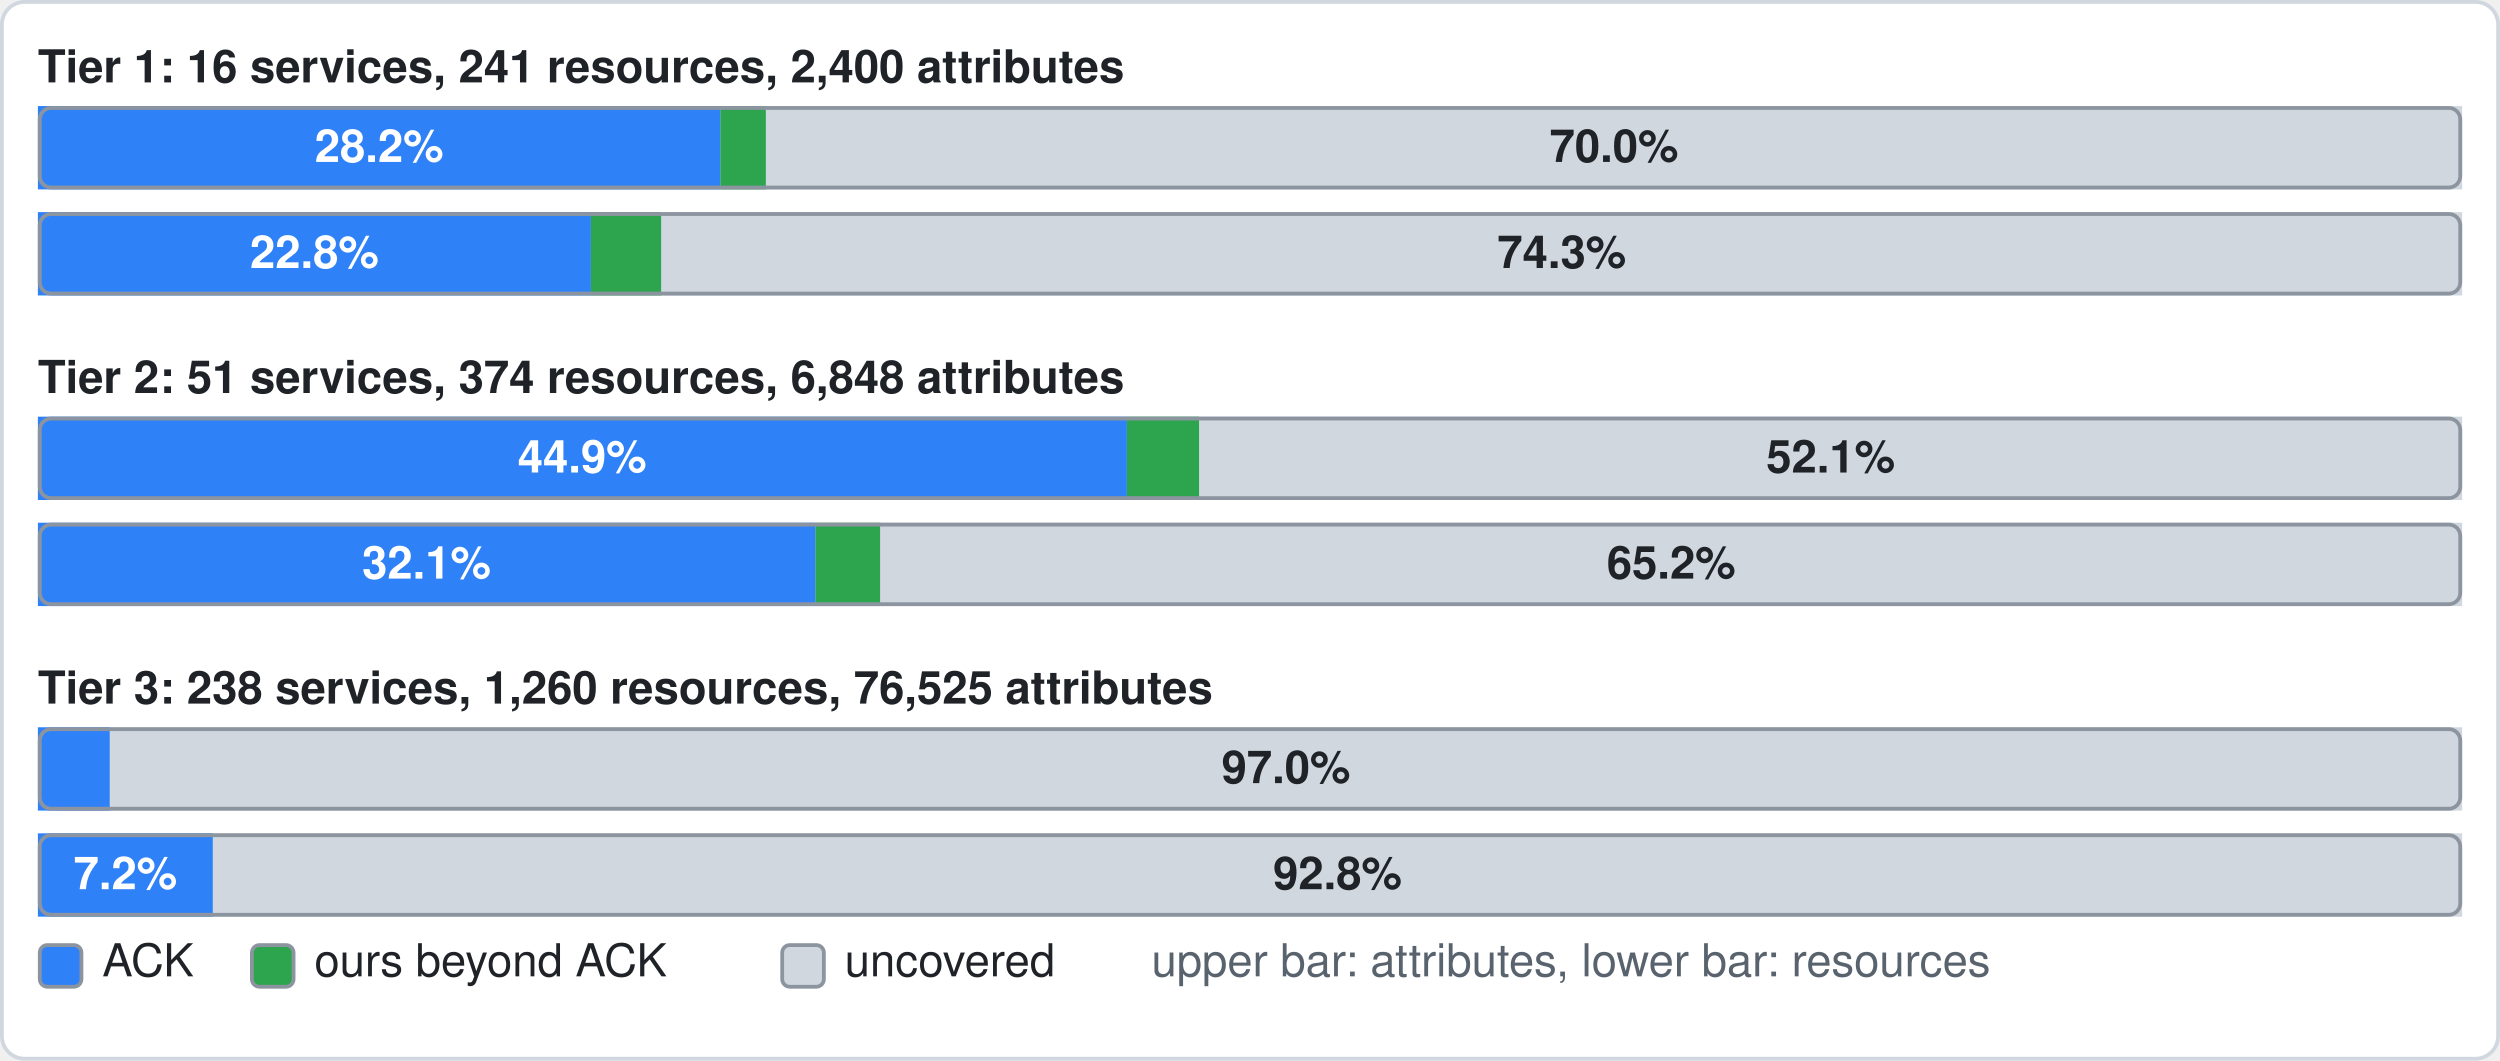
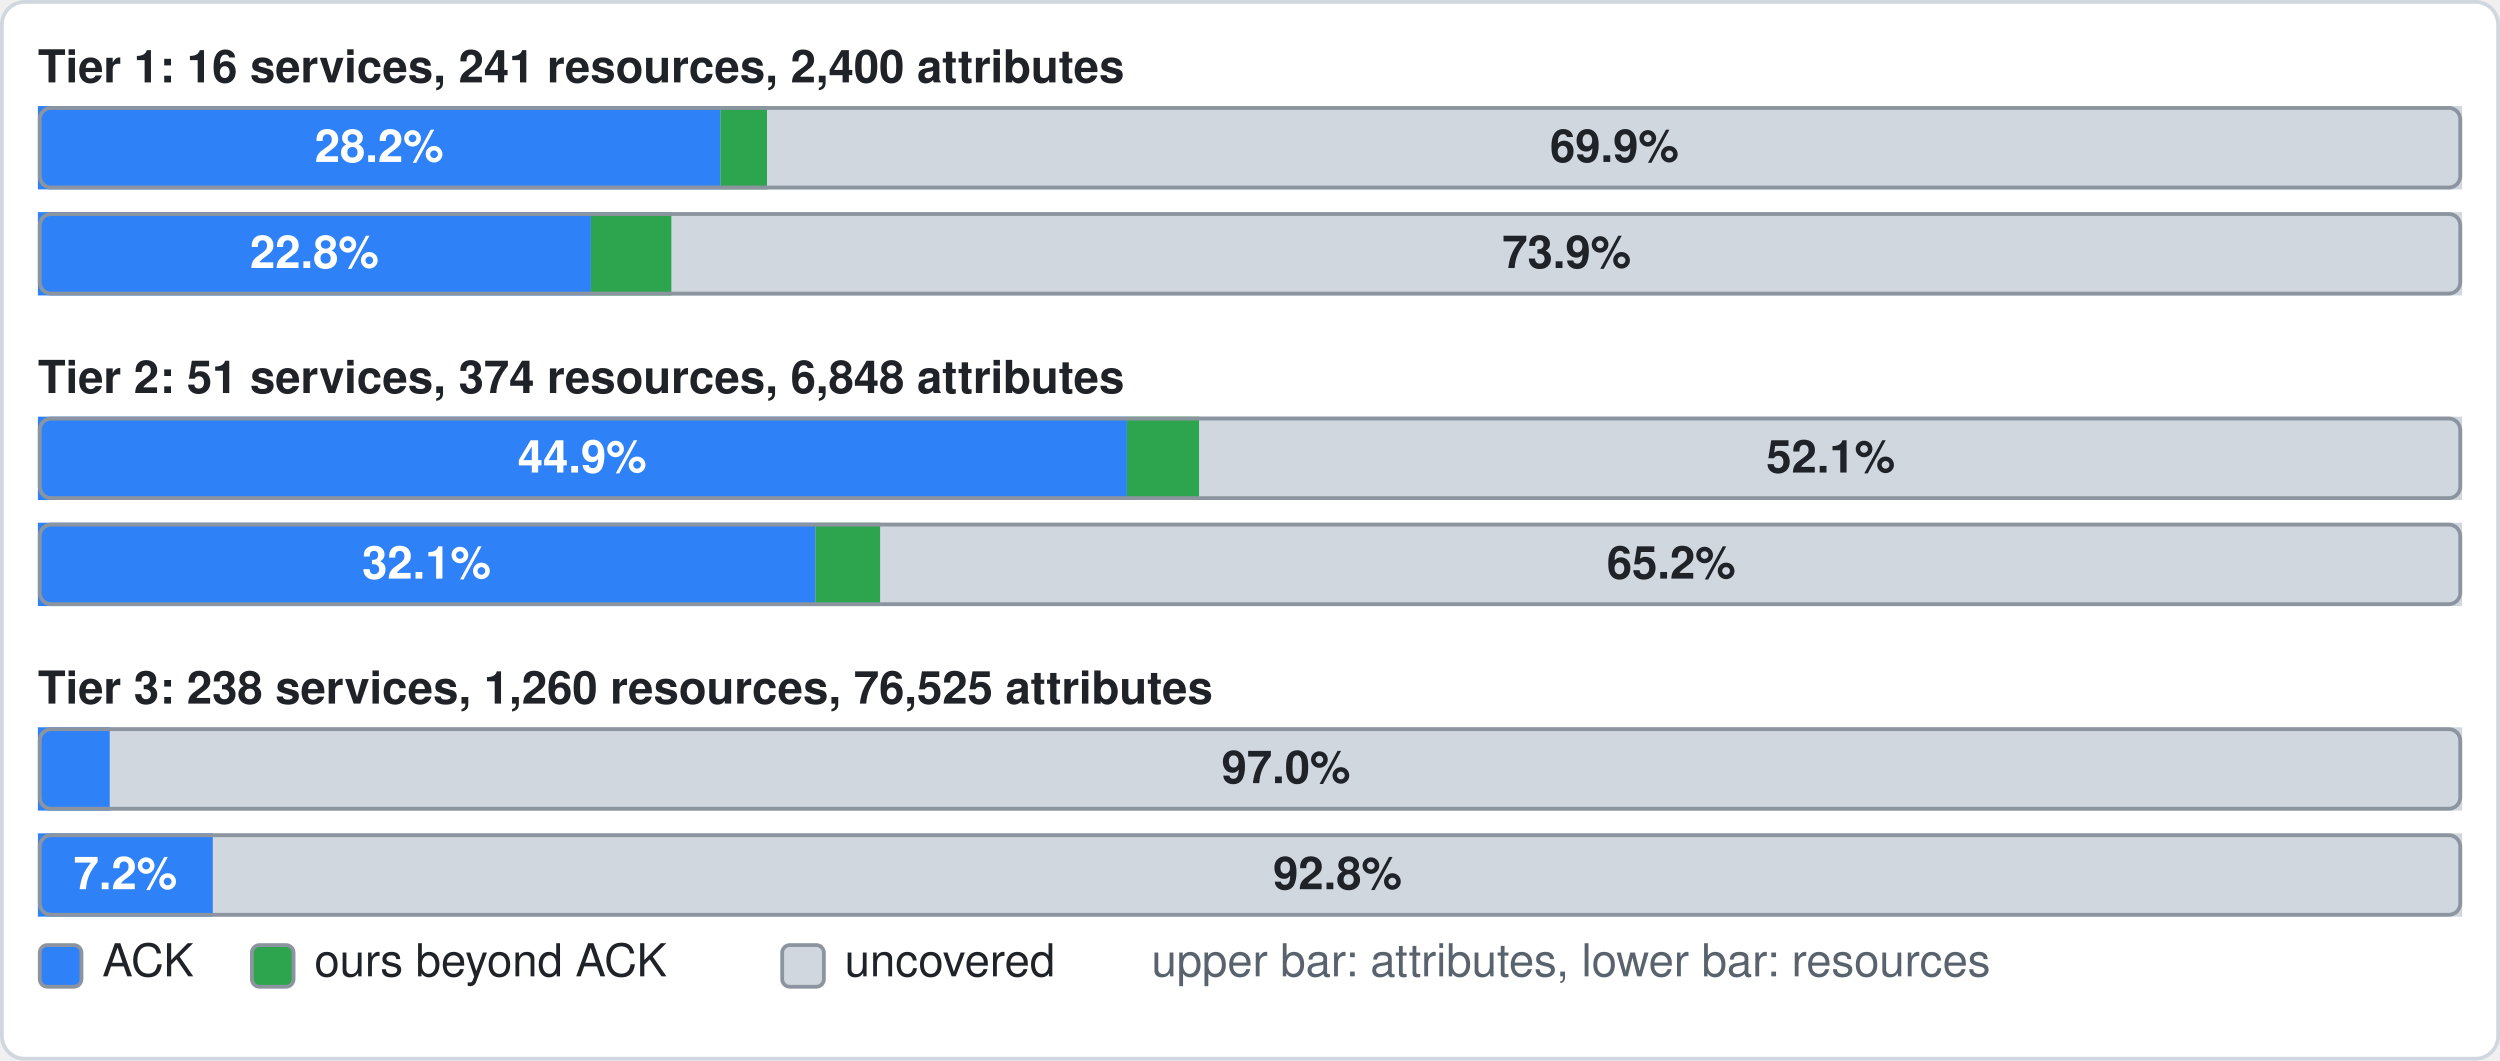
- <svg xmlns="http://www.w3.org/2000/svg" width="660" height="280" viewBox="0 0 660 280" role="img" aria-label="Tier 1: attributes official 28.2%, ours beyond 1.9%, uncovered 70.0%; resources official 22.8%, ours beyond 2.9%, uncovered 74.3%. Tier 2: attributes official 44.9%, ours beyond 3.0%, uncovered 52.1%; resources official 32.1%, ours beyond 2.7%, uncovered 65.2%. Tier 3: attributes official 3.0%, ours beyond 0.0%, uncovered 97.0%; resources official 7.2%, ours beyond 0.0%, uncovered 92.8%">
+ <svg xmlns="http://www.w3.org/2000/svg" width="660" height="280" viewBox="0 0 660 280" role="img" aria-label="Tier 1: attributes official 28.2%, ours beyond 1.9%, uncovered 69.9%; resources official 22.8%, ours beyond 3.3%, uncovered 73.9%. Tier 2: attributes official 44.9%, ours beyond 3.0%, uncovered 52.1%; resources official 32.1%, ours beyond 2.7%, uncovered 65.2%. Tier 3: attributes official 3.0%, ours beyond 0.0%, uncovered 97.0%; resources official 7.2%, ours beyond 0.0%, uncovered 92.8%">
  <rect x="0.5" y="0.5" width="659" height="279" rx="6" fill="#ffffff" stroke="#d0d7de" />
  <text x="10" y="19" font-family="-apple-system,BlinkMacSystemFont,'Segoe UI',Helvetica,Arial,sans-serif" font-size="12" font-weight="600" fill="#1f2328" dominant-baseline="central">Tier 1: 16 services, 241 resources, 2,400 attributes</text>
  <rect x="10" y="28" width="640" height="22" rx="3" fill="#d0d7de" />
  <rect x="10" y="28" width="180.2" height="22" fill="#2f81f7" />
  <text x="100.1" y="40" font-family="-apple-system,BlinkMacSystemFont,'Segoe UI',Helvetica,Arial,sans-serif" font-size="12" font-weight="600" fill="#ffffff" text-anchor="middle" dominant-baseline="central">28.2%</text>
-   <rect x="190.2" y="28" width="12" height="22" fill="#2da44e" />
-   <rect x="202.2" y="28" width="447.8" height="22" fill="#d0d7de" />
-   <text x="426.1" y="40" font-family="-apple-system,BlinkMacSystemFont,'Segoe UI',Helvetica,Arial,sans-serif" font-size="12" font-weight="600" fill="#1f2328" text-anchor="middle" dominant-baseline="central">70.0%</text>
+   <rect x="190.2" y="28" width="12.3" height="22" fill="#2da44e" />
+   <rect x="202.5" y="28" width="447.5" height="22" fill="#d0d7de" />
+   <text x="426.2" y="40" font-family="-apple-system,BlinkMacSystemFont,'Segoe UI',Helvetica,Arial,sans-serif" font-size="12" font-weight="600" fill="#1f2328" text-anchor="middle" dominant-baseline="central">69.9%</text>
  <rect x="10.5" y="28.5" width="639" height="21" rx="3" fill="none" stroke="#8c959f" />
  <rect x="10" y="56" width="640" height="22" rx="3" fill="#d0d7de" />
  <rect x="10" y="56" width="146" height="22" fill="#2f81f7" />
  <text x="83" y="68" font-family="-apple-system,BlinkMacSystemFont,'Segoe UI',Helvetica,Arial,sans-serif" font-size="12" font-weight="600" fill="#ffffff" text-anchor="middle" dominant-baseline="central">22.8%</text>
-   <rect x="156" y="56" width="18.6" height="22" fill="#2da44e" />
-   <rect x="174.6" y="56" width="475.4" height="22" fill="#d0d7de" />
-   <text x="412.3" y="68" font-family="-apple-system,BlinkMacSystemFont,'Segoe UI',Helvetica,Arial,sans-serif" font-size="12" font-weight="600" fill="#1f2328" text-anchor="middle" dominant-baseline="central">74.3%</text>
+   <rect x="156" y="56" width="21.3" height="22" fill="#2da44e" />
+   <rect x="177.3" y="56" width="472.7" height="22" fill="#d0d7de" />
+   <text x="413.6" y="68" font-family="-apple-system,BlinkMacSystemFont,'Segoe UI',Helvetica,Arial,sans-serif" font-size="12" font-weight="600" fill="#1f2328" text-anchor="middle" dominant-baseline="central">73.9%</text>
  <rect x="10.5" y="56.5" width="639" height="21" rx="3" fill="none" stroke="#8c959f" />
  <text x="10" y="101" font-family="-apple-system,BlinkMacSystemFont,'Segoe UI',Helvetica,Arial,sans-serif" font-size="12" font-weight="600" fill="#1f2328" dominant-baseline="central">Tier 2: 51 services, 374 resources, 6,848 attributes</text>
  <rect x="10" y="110" width="640" height="22" rx="3" fill="#d0d7de" />
  <rect x="10" y="110" width="287.5" height="22" fill="#2f81f7" />
  <text x="153.7" y="122" font-family="-apple-system,BlinkMacSystemFont,'Segoe UI',Helvetica,Arial,sans-serif" font-size="12" font-weight="600" fill="#ffffff" text-anchor="middle" dominant-baseline="central">44.9%</text>
  <rect x="297.5" y="110" width="19.1" height="22" fill="#2da44e" />
  <rect x="316.6" y="110" width="333.4" height="22" fill="#d0d7de" />
  <text x="483.3" y="122" font-family="-apple-system,BlinkMacSystemFont,'Segoe UI',Helvetica,Arial,sans-serif" font-size="12" font-weight="600" fill="#1f2328" text-anchor="middle" dominant-baseline="central">52.1%</text>
  <rect x="10.5" y="110.5" width="639" height="21" rx="3" fill="none" stroke="#8c959f" />
  <rect x="10" y="138" width="640" height="22" rx="3" fill="#d0d7de" />
  <rect x="10" y="138" width="205.3" height="22" fill="#2f81f7" />
  <text x="112.6" y="150" font-family="-apple-system,BlinkMacSystemFont,'Segoe UI',Helvetica,Arial,sans-serif" font-size="12" font-weight="600" fill="#ffffff" text-anchor="middle" dominant-baseline="central">32.1%</text>
  <rect x="215.3" y="138" width="17.1" height="22" fill="#2da44e" />
  <rect x="232.4" y="138" width="417.6" height="22" fill="#d0d7de" />
  <text x="441.2" y="150" font-family="-apple-system,BlinkMacSystemFont,'Segoe UI',Helvetica,Arial,sans-serif" font-size="12" font-weight="600" fill="#1f2328" text-anchor="middle" dominant-baseline="central">65.2%</text>
  <rect x="10.5" y="138.5" width="639" height="21" rx="3" fill="none" stroke="#8c959f" />
  <text x="10" y="183" font-family="-apple-system,BlinkMacSystemFont,'Segoe UI',Helvetica,Arial,sans-serif" font-size="12" font-weight="600" fill="#1f2328" dominant-baseline="central">Tier 3: 238 services, 1,260 resources, 76,525 attributes</text>
  <rect x="10" y="192" width="640" height="22" rx="3" fill="#d0d7de" />
  <rect x="10" y="192" width="19" height="22" fill="#2f81f7" />
  <rect x="29" y="192" width="621" height="22" fill="#d0d7de" />
  <text x="339.5" y="204" font-family="-apple-system,BlinkMacSystemFont,'Segoe UI',Helvetica,Arial,sans-serif" font-size="12" font-weight="600" fill="#1f2328" text-anchor="middle" dominant-baseline="central">97.0%</text>
  <rect x="10.5" y="192.5" width="639" height="21" rx="3" fill="none" stroke="#8c959f" />
  <rect x="10" y="220" width="640" height="22" rx="3" fill="#d0d7de" />
  <rect x="10" y="220" width="46.2" height="22" fill="#2f81f7" />
  <text x="33.1" y="232" font-family="-apple-system,BlinkMacSystemFont,'Segoe UI',Helvetica,Arial,sans-serif" font-size="12" font-weight="600" fill="#ffffff" text-anchor="middle" dominant-baseline="central">7.2%</text>
  <rect x="56.2" y="220" width="593.8" height="22" fill="#d0d7de" />
  <text x="353.1" y="232" font-family="-apple-system,BlinkMacSystemFont,'Segoe UI',Helvetica,Arial,sans-serif" font-size="12" font-weight="600" fill="#1f2328" text-anchor="middle" dominant-baseline="central">92.8%</text>
  <rect x="10.5" y="220.5" width="639" height="21" rx="3" fill="none" stroke="#8c959f" />
  <rect x="10.5" y="249.5" width="11" height="11" rx="2" fill="#2f81f7" stroke="#8c959f" />
  <text x="27" y="255" font-family="-apple-system,BlinkMacSystemFont,'Segoe UI',Helvetica,Arial,sans-serif" font-size="12" fill="#1f2328" dominant-baseline="central">ACK</text>
  <rect x="66.5" y="249.5" width="11" height="11" rx="2" fill="#2da44e" stroke="#8c959f" />
  <text x="83" y="255" font-family="-apple-system,BlinkMacSystemFont,'Segoe UI',Helvetica,Arial,sans-serif" font-size="12" fill="#1f2328" dominant-baseline="central">ours beyond ACK</text>
  <rect x="206.5" y="249.5" width="11" height="11" rx="2" fill="#d0d7de" stroke="#8c959f" />
  <text x="223" y="255" font-family="-apple-system,BlinkMacSystemFont,'Segoe UI',Helvetica,Arial,sans-serif" font-size="12" fill="#1f2328" dominant-baseline="central">uncovered</text>
  <text x="304" y="255" font-family="-apple-system,BlinkMacSystemFont,'Segoe UI',Helvetica,Arial,sans-serif" font-size="12" fill="#59636e" dominant-baseline="central">upper bar: attributes, lower bar: resources</text>
</svg>
